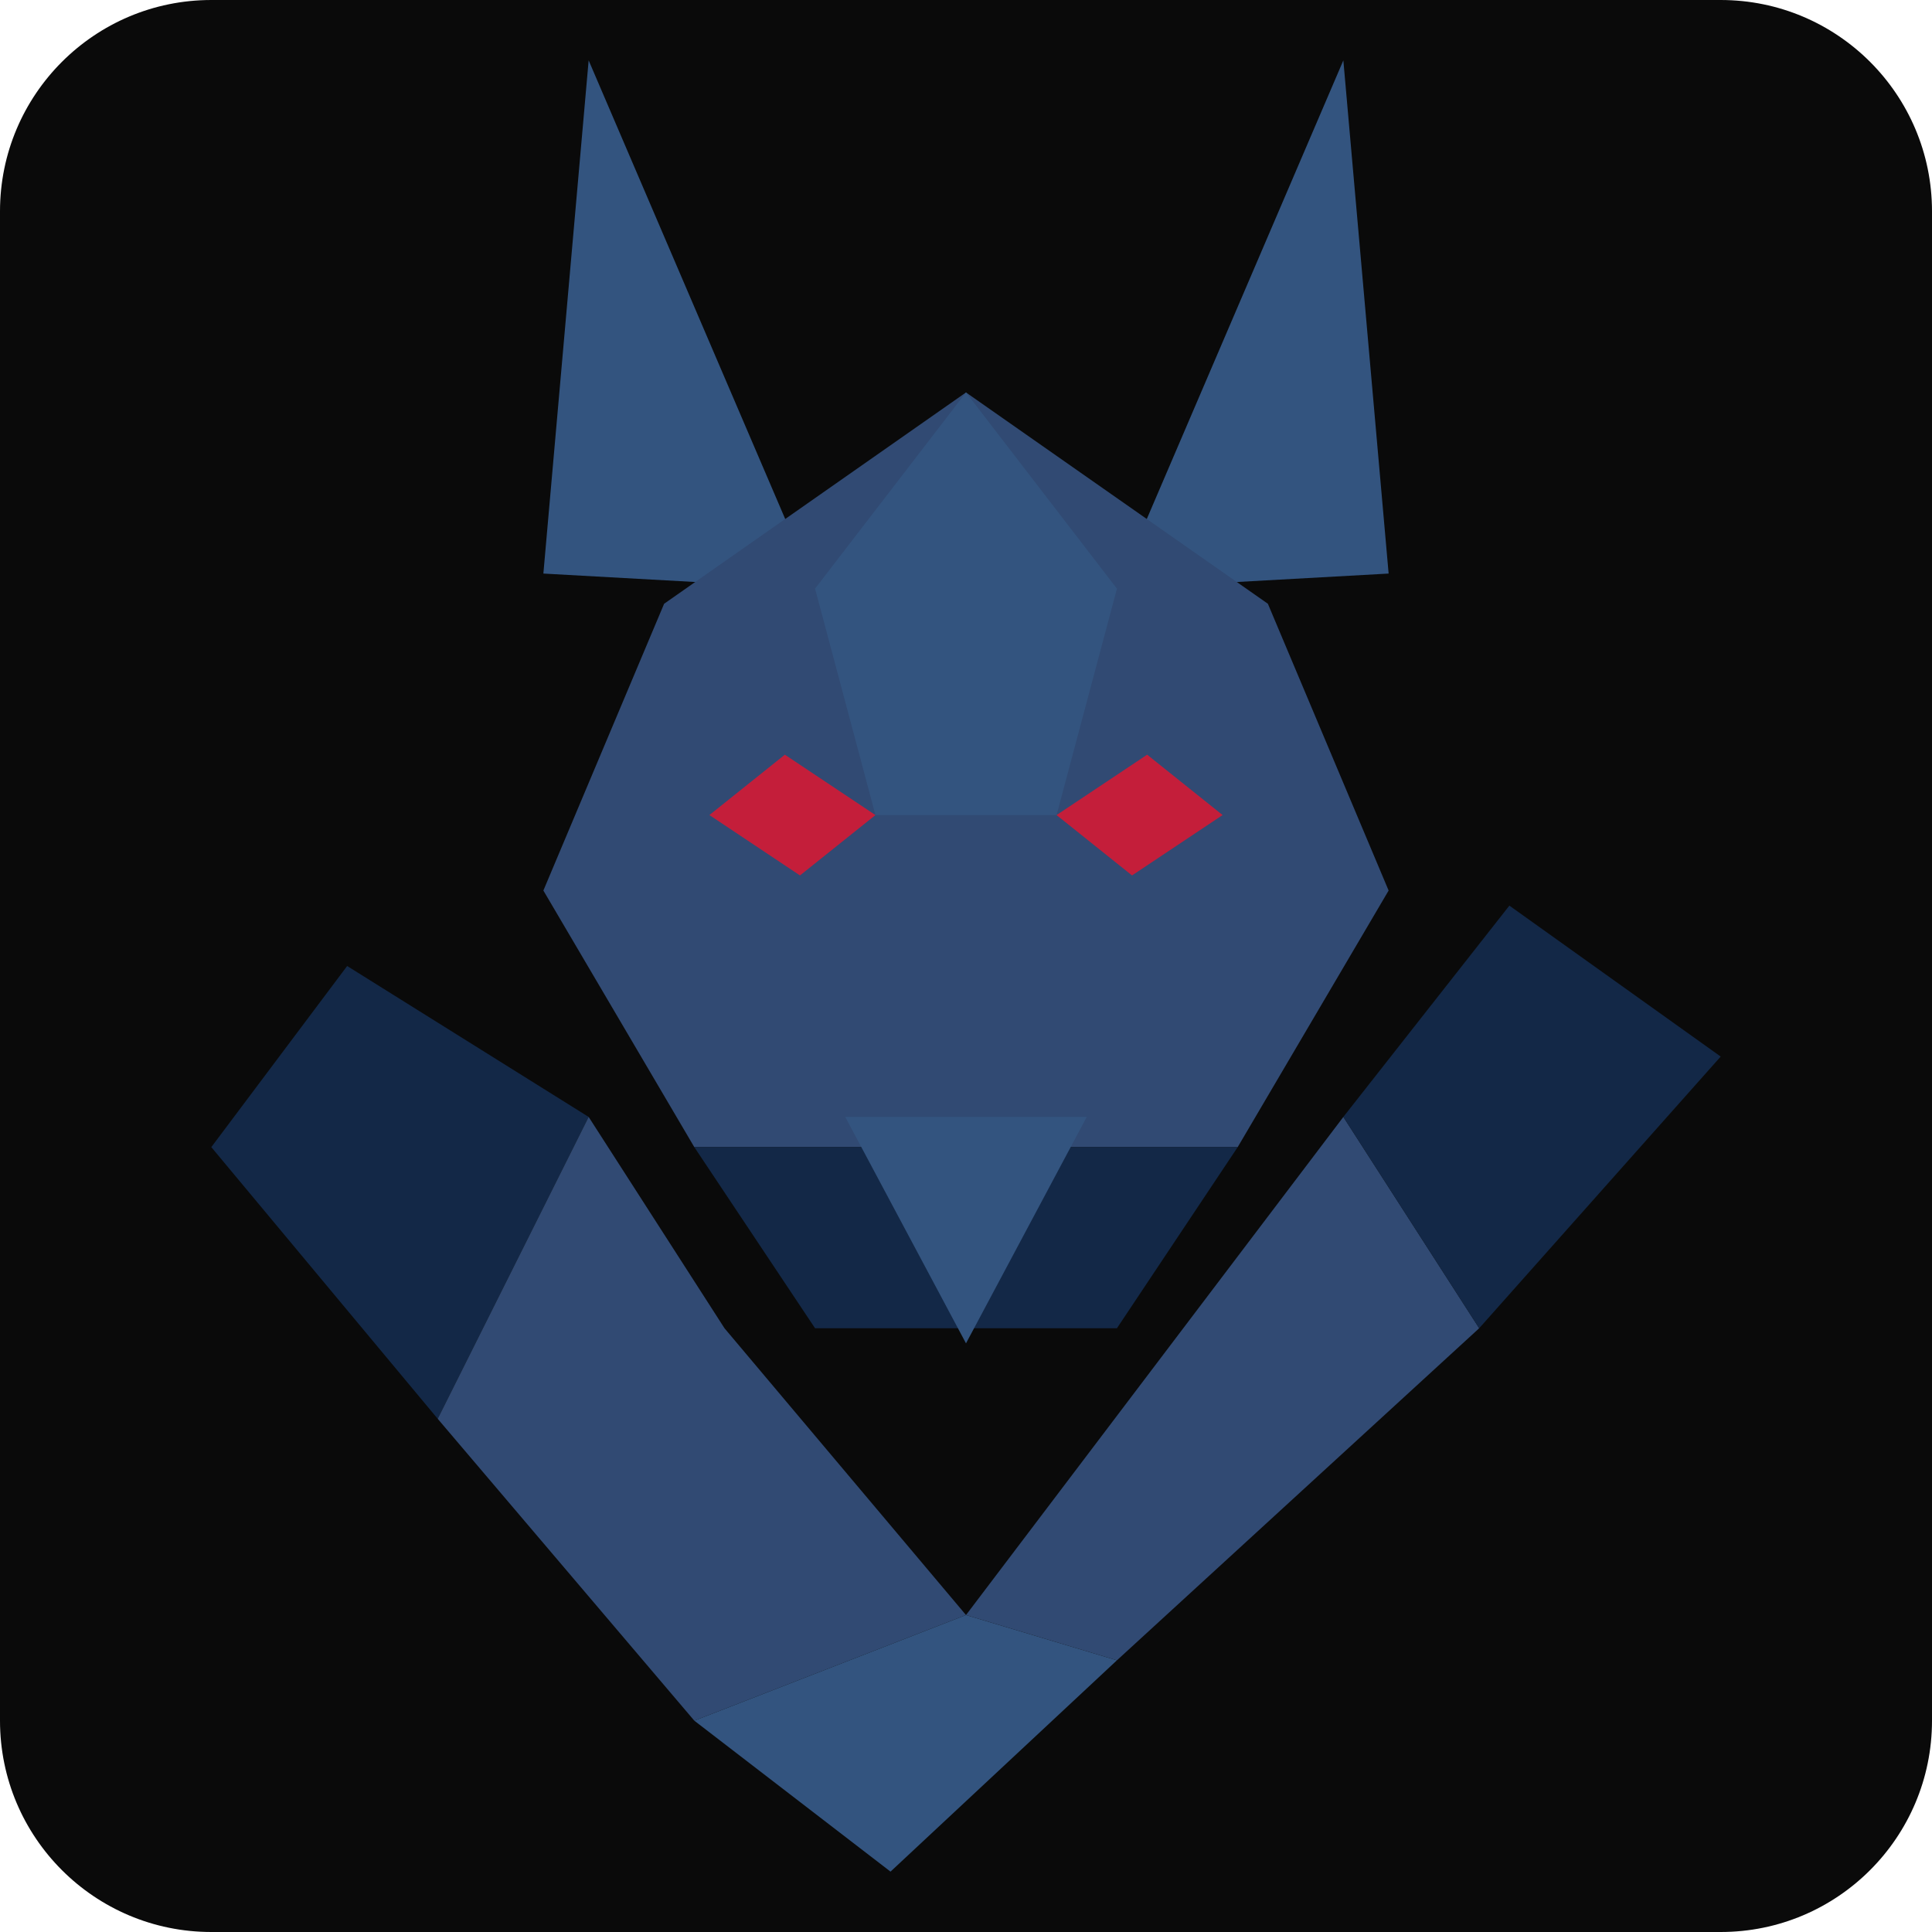
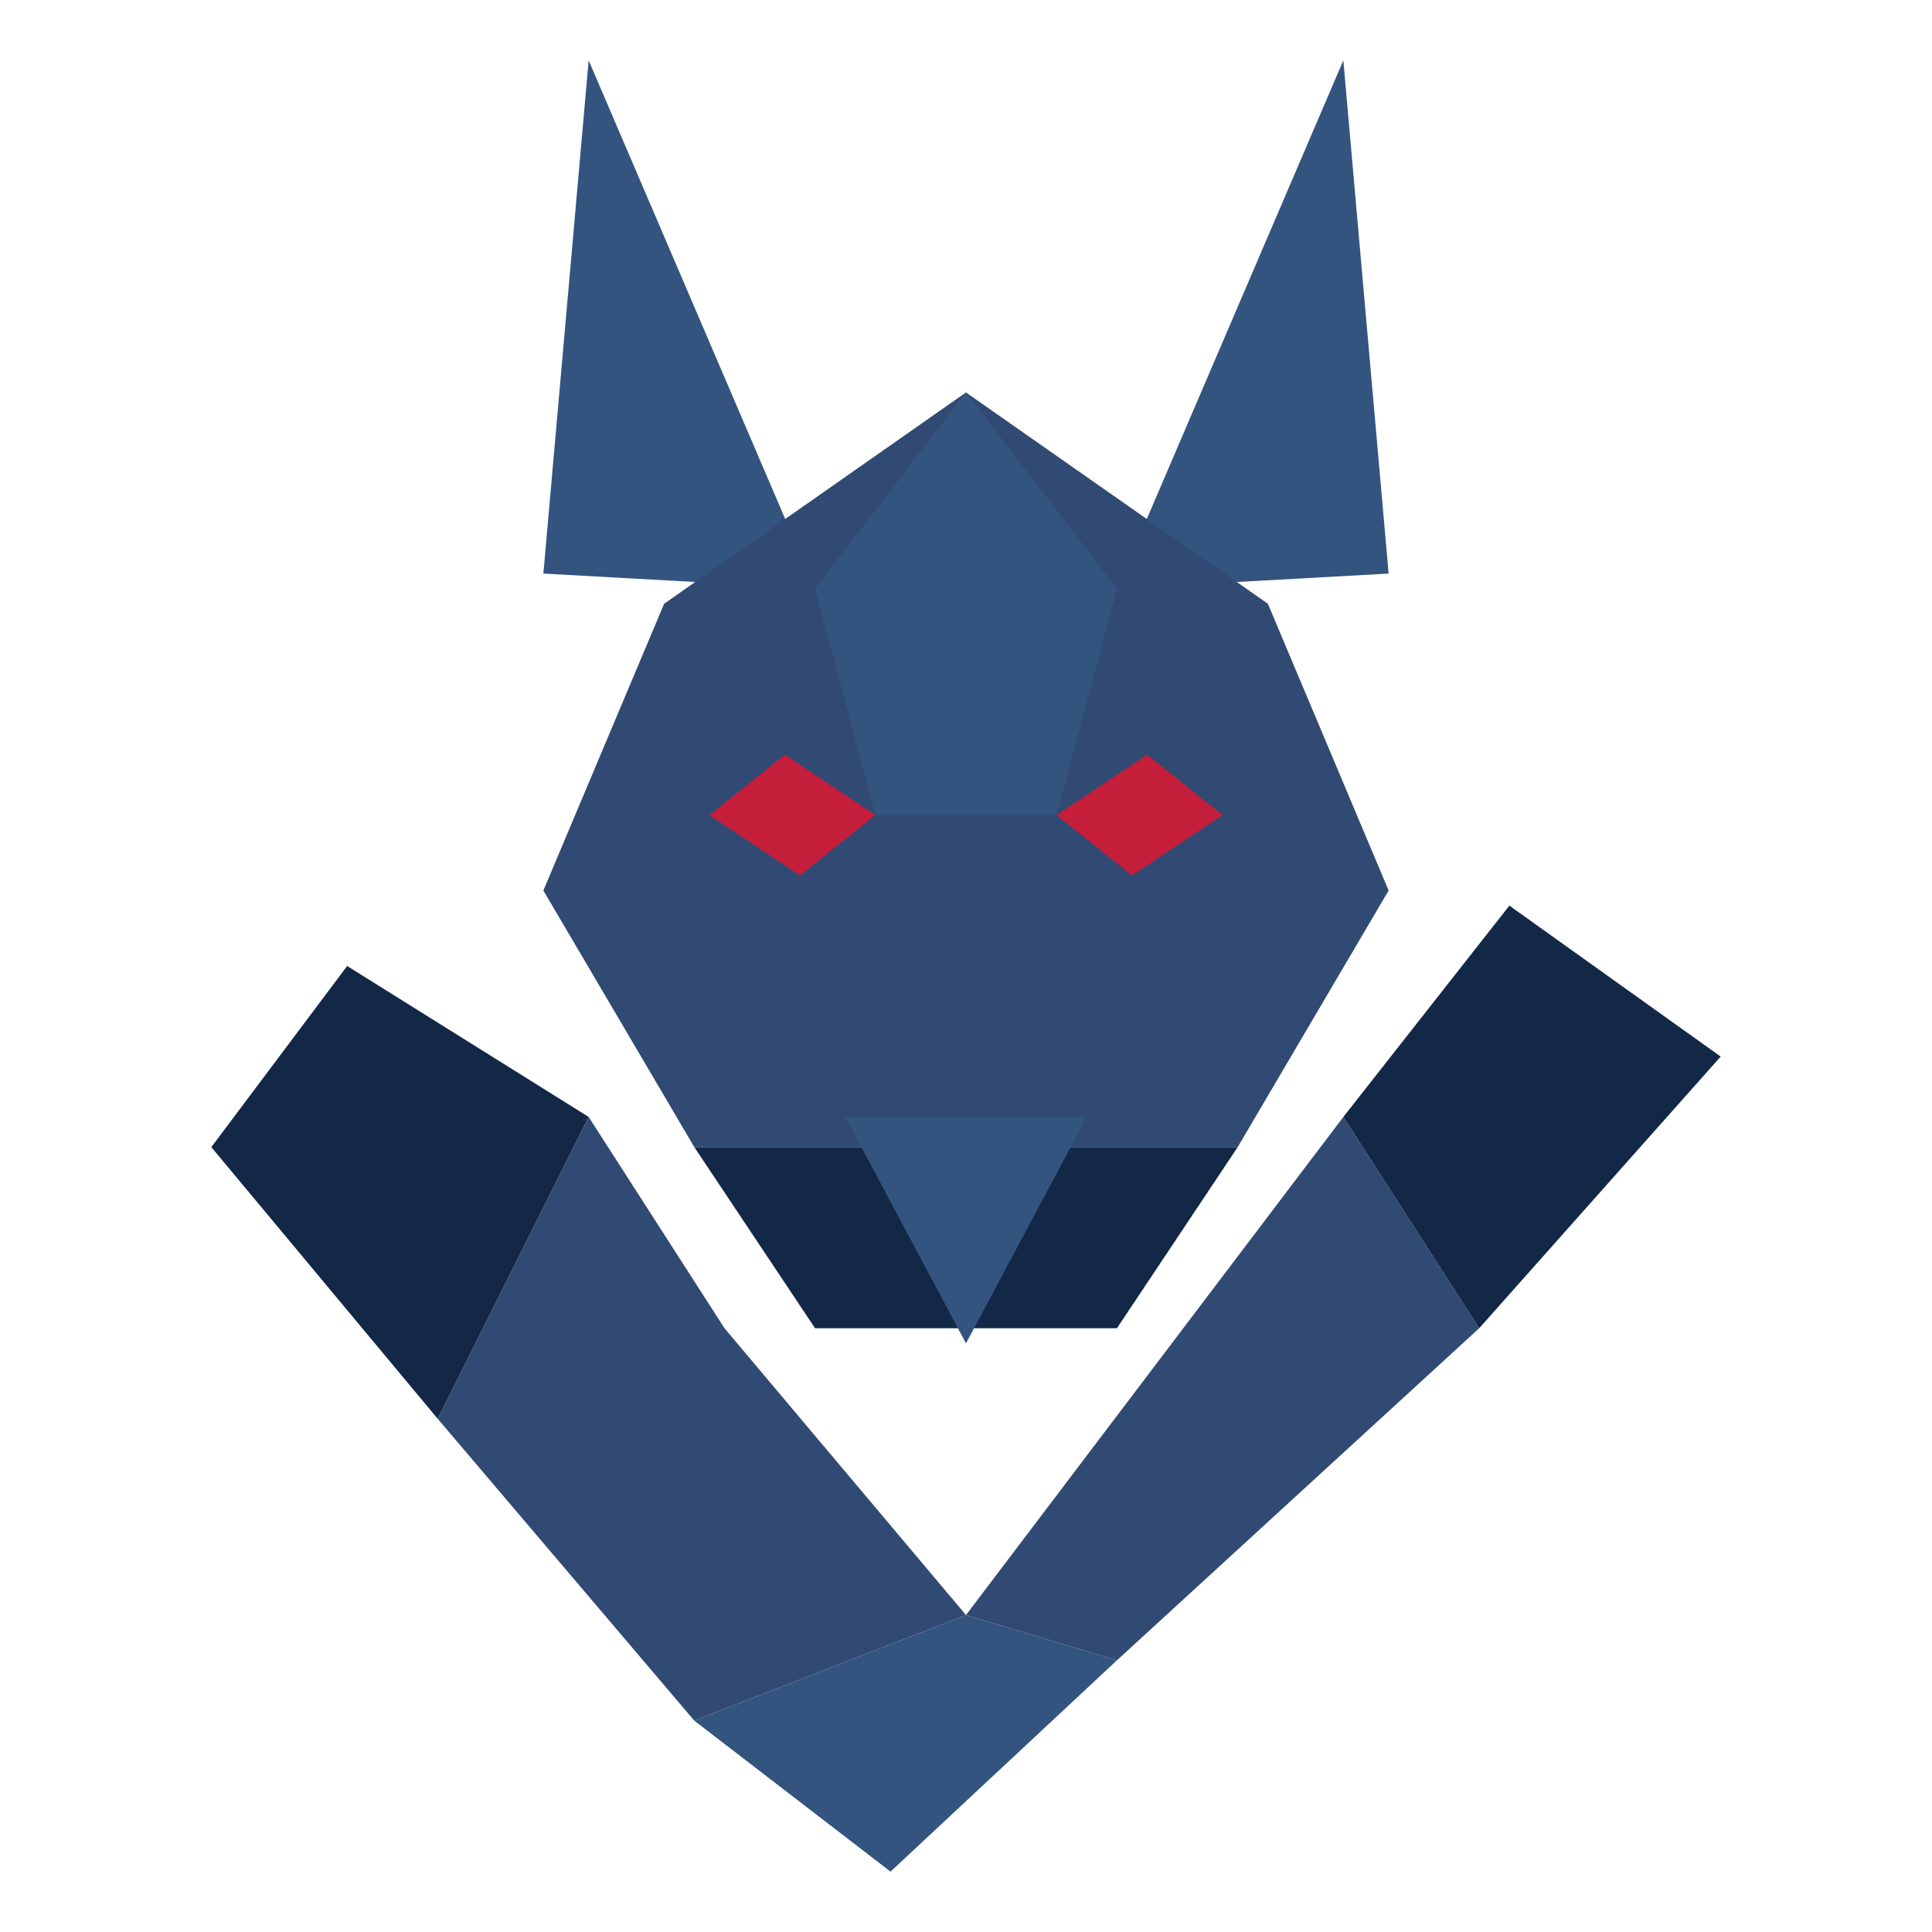
<svg xmlns="http://www.w3.org/2000/svg" viewBox="0 0 256 256" role="img" aria-label="Dragon AI Agent">
-   <rect width="256" height="256" rx="28" fill="#0A0A0A" />
  <polygon fill="#132847" points="46,128 78,148 58,188 28,152" />
  <polygon fill="#314A73" points="58,188 92,228 128,214 96,176 78,148" />
  <polygon fill="#33547F" points="92,228 118,248 148,220 128,214" />
  <polygon fill="#314A73" points="148,220 196,176 178,148 128,214" />
  <polygon fill="#132847" points="196,176 228,140 200,120 178,148" />
  <polygon fill="#33547F" points="78,8 108,78 72,76" />
  <polygon fill="#33547F" points="178,8 184,76 148,78" />
  <polygon fill="#314A73" points="88,80 128,52 168,80 184,118 164,152 92,152 72,118" />
  <polygon fill="#33547F" points="108,78 128,52 148,78 140,108 116,108" />
  <polygon fill="#132847" points="92,152 164,152 148,176 108,176" />
  <polygon fill="#33547F" points="112,148 128,178 144,148" />
  <polygon fill="#C41E3A" points="104,100 116,108 106,116 94,108" />
  <polygon fill="#C41E3A" points="152,100 162,108 150,116 140,108" />
</svg>
